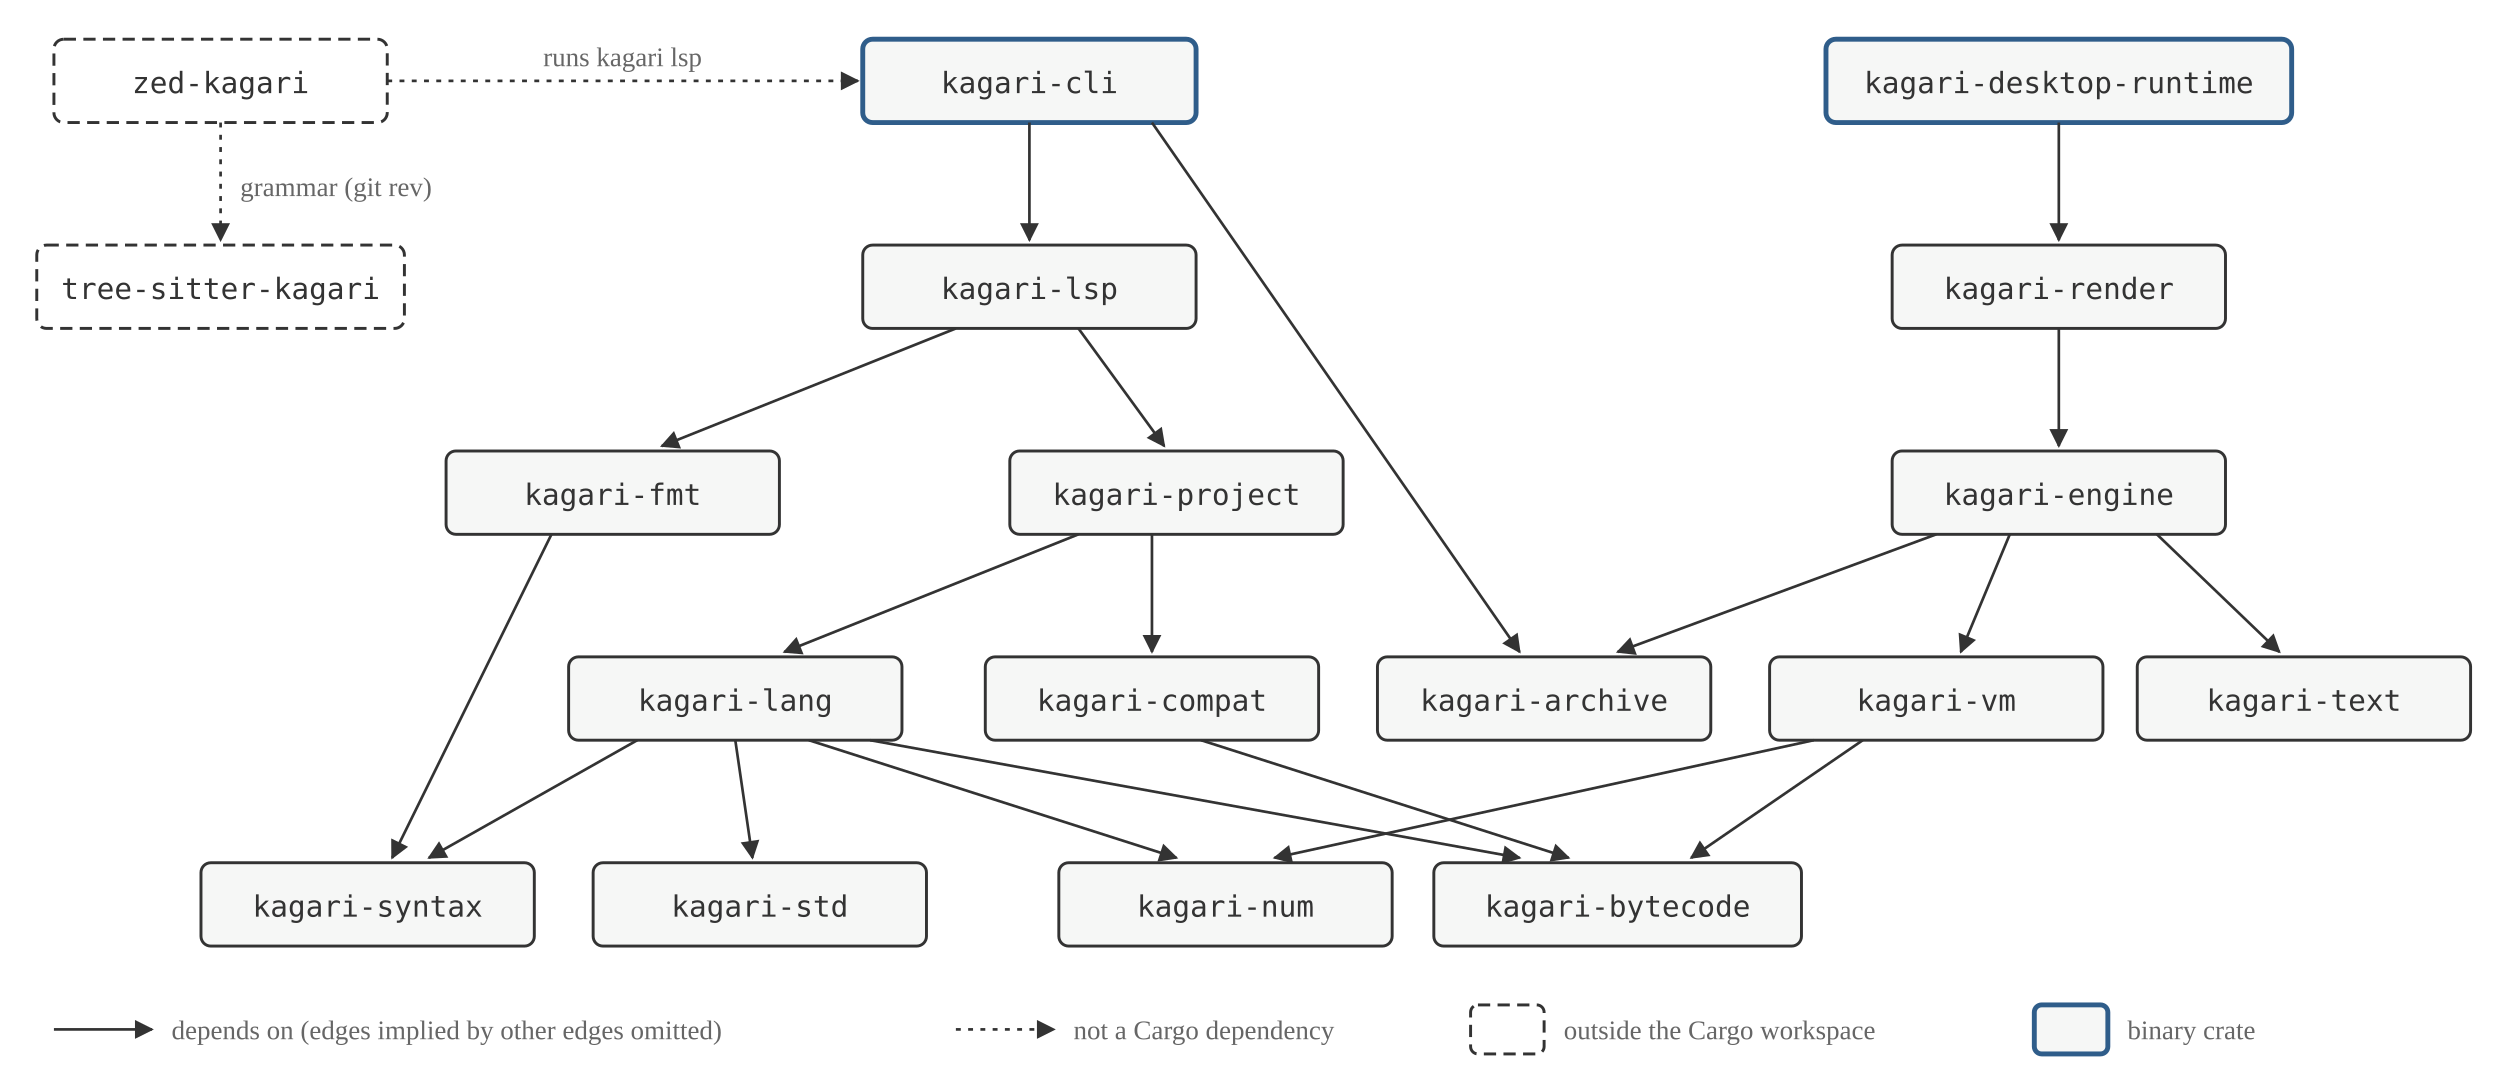
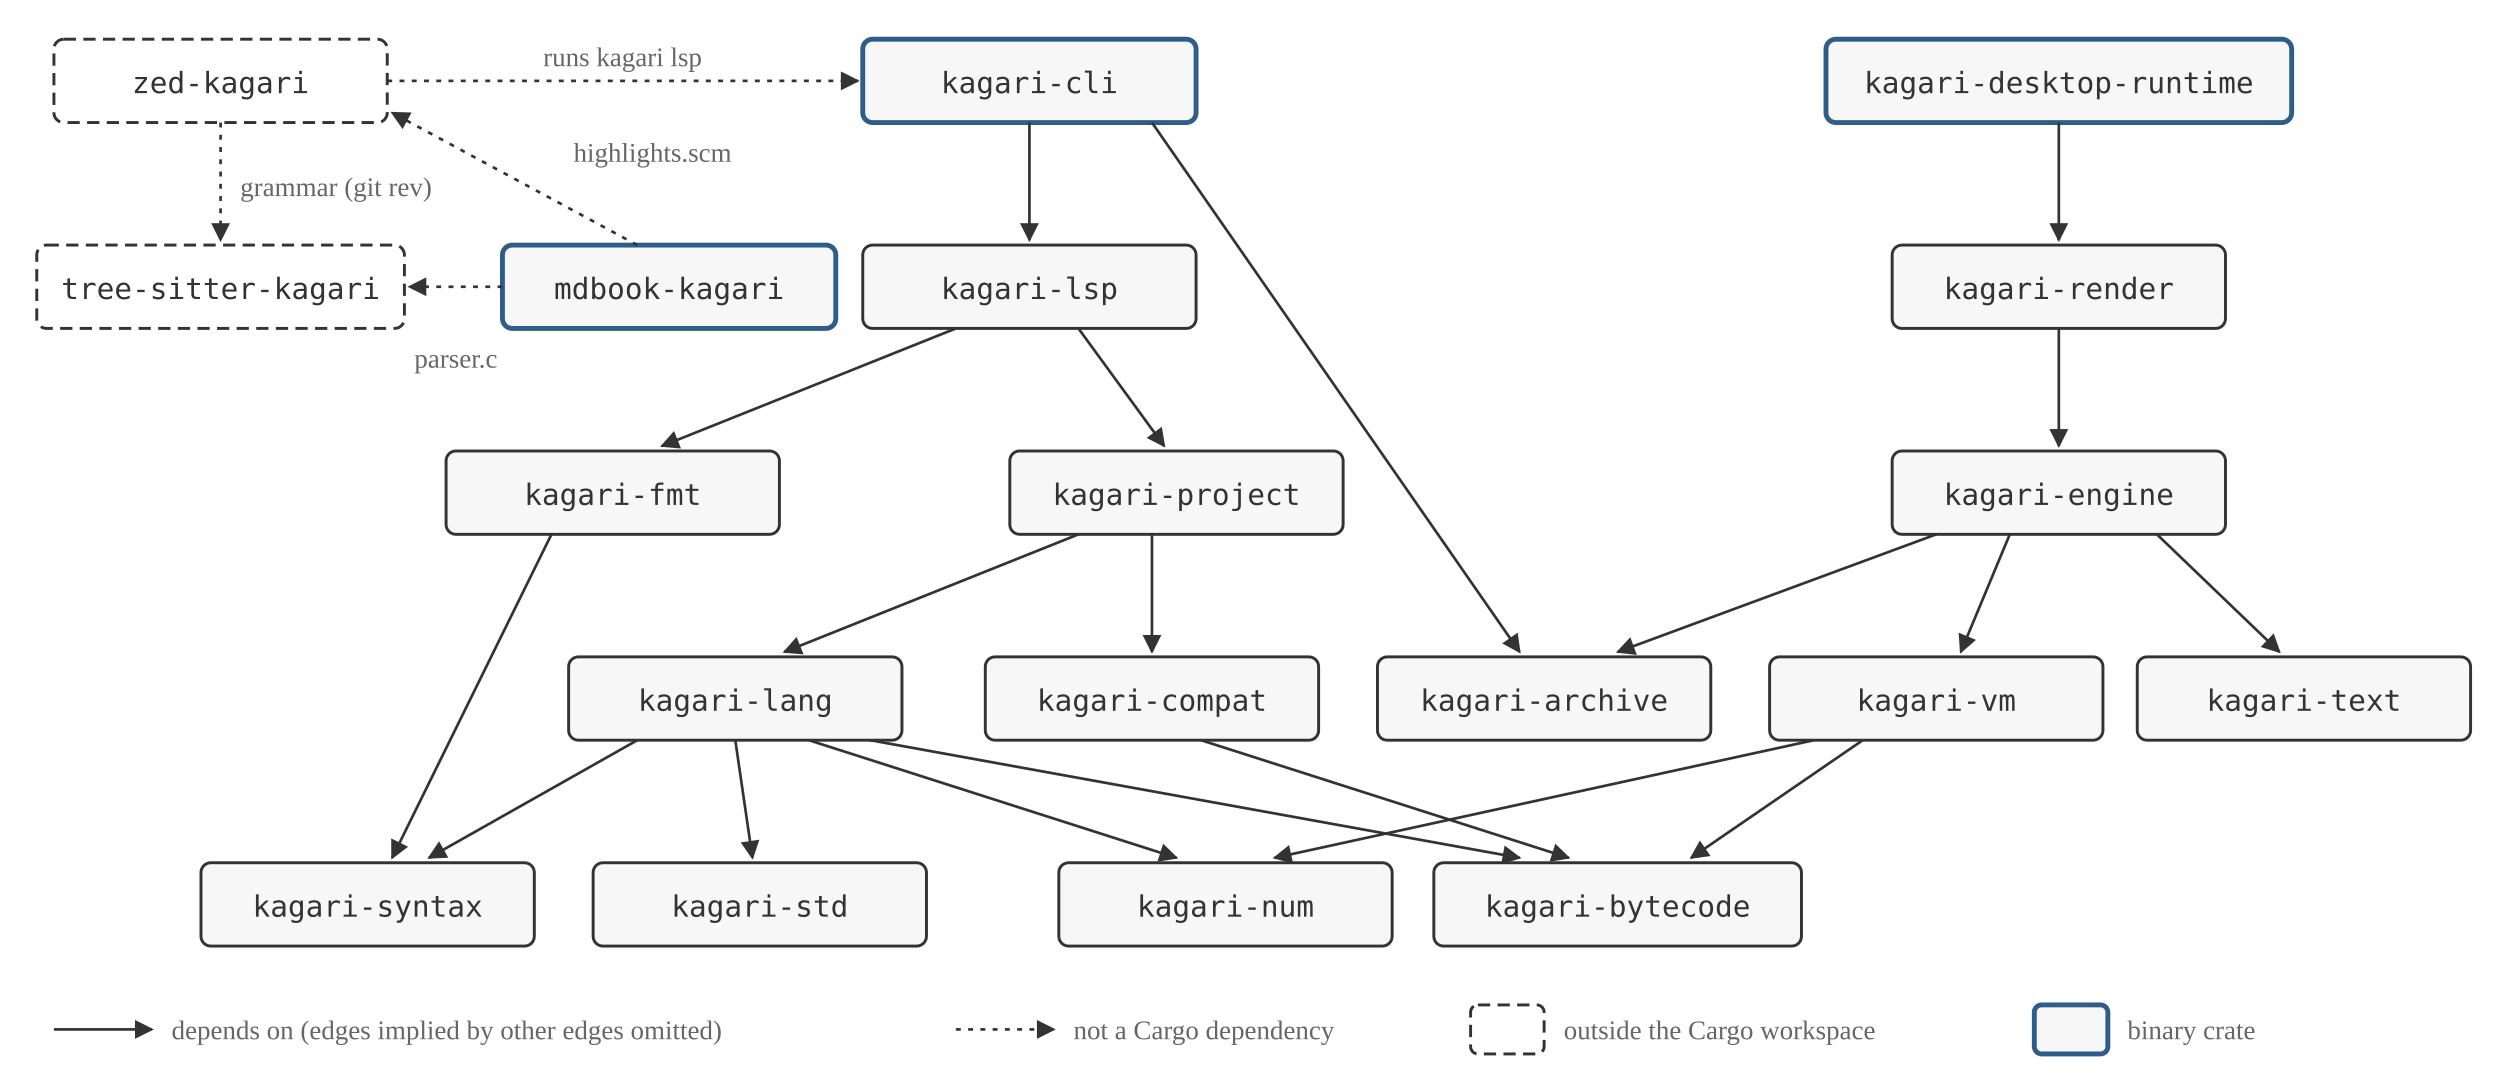
- <svg xmlns="http://www.w3.org/2000/svg" viewBox="0 0 1020 440" width="100%" style="max-width:1020px" role="img" aria-label="Crate dependency graph of the Kagari workspace: the kagari CLI depends on kagari-lsp and kagari-archive; kagari-lsp on kagari-project and kagari-fmt; kagari-project on kagari-compat and kagari-lang; kagari-lang on kagari-syntax, kagari-std, kagari-num and kagari-bytecode; the desktop runtime on kagari-render, which depends on kagari-engine, which depends on kagari-vm, kagari-text and kagari-archive; kagari-vm on kagari-bytecode and kagari-num. The Zed extension uses the tree-sitter grammar and runs kagari lsp.">
+ <svg xmlns="http://www.w3.org/2000/svg" viewBox="0 0 1020 440" width="100%" style="max-width:1020px" role="img" aria-label="Crate dependency graph of the Kagari workspace: the kagari CLI depends on kagari-lsp and kagari-archive; kagari-lsp on kagari-project and kagari-fmt; kagari-project on kagari-compat and kagari-lang; kagari-lang on kagari-syntax, kagari-std, kagari-num and kagari-bytecode; the desktop runtime on kagari-render, which depends on kagari-engine, which depends on kagari-vm, kagari-text and kagari-archive; kagari-vm on kagari-bytecode and kagari-num. The Zed extension uses the tree-sitter grammar and runs kagari lsp. The mdbook-kagari book preprocessor compiles the tree-sitter parser and reads the Zed extension's highlights.scm.">
  <style>
.kg-box{fill:var(--quote-bg,#f6f7f6);stroke:var(--fg,#333);stroke-width:1.2}
.kg-hl{fill:var(--quote-bg,#f6f7f6);stroke:var(--links,#2f5d8a);stroke-width:2}
.kg-ext{fill:none;stroke:var(--fg,#333);stroke-width:1.2;stroke-dasharray:5 3}
.kg-ln{fill:none;stroke:var(--fg,#333);stroke-width:1.1}
.kg-dot{fill:none;stroke:var(--fg,#333);stroke-width:1.1;stroke-dasharray:2 3}
.kg-head{fill:var(--fg,#333)}
.kg-t{fill:var(--fg,#333);font-size:12px}
.kg-s{fill:var(--fg,#333);font-size:11px;opacity:.75}
.kg-m{font-family:monospace}
.kg-c{text-anchor:middle}
</style>
  <defs>
    <marker id="kg-arrow-layout" viewBox="0 0 10 10" refX="9" refY="5" markerWidth="7" markerHeight="7" orient="auto-start-reverse">
      <path d="M0,0L10,5L0,10z" class="kg-head" />
    </marker>
  </defs>
  <rect x="22" y="16" width="136" height="34" rx="4" class="kg-ext" />
  <text x="90" y="38" class="kg-t kg-m kg-c">zed-kagari</text>
  <rect x="352" y="16" width="136" height="34" rx="4" class="kg-hl" />
  <text x="420" y="38" class="kg-t kg-m kg-c">kagari-cli</text>
  <rect x="745" y="16" width="190" height="34" rx="4" class="kg-hl" />
  <text x="840" y="38" class="kg-t kg-m kg-c">kagari-desktop-runtime</text>
  <rect x="15" y="100" width="150" height="34" rx="4" class="kg-ext" />
  <text x="90" y="122" class="kg-t kg-m kg-c">tree-sitter-kagari</text>
  <rect x="352" y="100" width="136" height="34" rx="4" class="kg-box" />
  <text x="420" y="122" class="kg-t kg-m kg-c">kagari-lsp</text>
+   <rect x="205" y="100" width="136" height="34" rx="4" class="kg-hl" />
+   <text x="273" y="122" class="kg-t kg-m kg-c">mdbook-kagari</text>
  <rect x="772" y="100" width="136" height="34" rx="4" class="kg-box" />
  <text x="840" y="122" class="kg-t kg-m kg-c">kagari-render</text>
  <rect x="182" y="184" width="136" height="34" rx="4" class="kg-box" />
  <text x="250" y="206" class="kg-t kg-m kg-c">kagari-fmt</text>
  <rect x="412" y="184" width="136" height="34" rx="4" class="kg-box" />
  <text x="480" y="206" class="kg-t kg-m kg-c">kagari-project</text>
  <rect x="772" y="184" width="136" height="34" rx="4" class="kg-box" />
  <text x="840" y="206" class="kg-t kg-m kg-c">kagari-engine</text>
  <rect x="232" y="268" width="136" height="34" rx="4" class="kg-box" />
  <text x="300" y="290" class="kg-t kg-m kg-c">kagari-lang</text>
  <rect x="402" y="268" width="136" height="34" rx="4" class="kg-box" />
  <text x="470" y="290" class="kg-t kg-m kg-c">kagari-compat</text>
  <rect x="562" y="268" width="136" height="34" rx="4" class="kg-box" />
  <text x="630" y="290" class="kg-t kg-m kg-c">kagari-archive</text>
  <rect x="722" y="268" width="136" height="34" rx="4" class="kg-box" />
  <text x="790" y="290" class="kg-t kg-m kg-c">kagari-vm</text>
  <rect x="872" y="268" width="136" height="34" rx="4" class="kg-box" />
  <text x="940" y="290" class="kg-t kg-m kg-c">kagari-text</text>
  <rect x="82" y="352" width="136" height="34" rx="4" class="kg-box" />
  <text x="150" y="374" class="kg-t kg-m kg-c">kagari-syntax</text>
  <rect x="242" y="352" width="136" height="34" rx="4" class="kg-box" />
  <text x="310" y="374" class="kg-t kg-m kg-c">kagari-std</text>
  <rect x="432" y="352" width="136" height="34" rx="4" class="kg-box" />
  <text x="500" y="374" class="kg-t kg-m kg-c">kagari-num</text>
  <rect x="585" y="352" width="150" height="34" rx="4" class="kg-box" />
  <text x="660" y="374" class="kg-t kg-m kg-c">kagari-bytecode</text>
  <path d="M420,50V98" class="kg-ln" marker-end="url(#kg-arrow-layout)" />
  <path d="M470,50L620,266" class="kg-ln" marker-end="url(#kg-arrow-layout)" />
  <path d="M440,134L475,182" class="kg-ln" marker-end="url(#kg-arrow-layout)" />
  <path d="M390,134L270,182" class="kg-ln" marker-end="url(#kg-arrow-layout)" />
  <path d="M470,218V266" class="kg-ln" marker-end="url(#kg-arrow-layout)" />
  <path d="M440,218L320,266" class="kg-ln" marker-end="url(#kg-arrow-layout)" />
  <path d="M225,218L160,350" class="kg-ln" marker-end="url(#kg-arrow-layout)" />
  <path d="M260,302L175,350" class="kg-ln" marker-end="url(#kg-arrow-layout)" />
  <path d="M300,302L307,350" class="kg-ln" marker-end="url(#kg-arrow-layout)" />
  <path d="M330,302L480,350" class="kg-ln" marker-end="url(#kg-arrow-layout)" />
  <path d="M355,302L620,350" class="kg-ln" marker-end="url(#kg-arrow-layout)" />
  <path d="M490,302L640,350" class="kg-ln" marker-end="url(#kg-arrow-layout)" />
  <path d="M760,302L690,350" class="kg-ln" marker-end="url(#kg-arrow-layout)" />
  <path d="M740,302L520,350" class="kg-ln" marker-end="url(#kg-arrow-layout)" />
  <path d="M820,218L800,266" class="kg-ln" marker-end="url(#kg-arrow-layout)" />
  <path d="M880,218L930,266" class="kg-ln" marker-end="url(#kg-arrow-layout)" />
  <path d="M790,218L660,266" class="kg-ln" marker-end="url(#kg-arrow-layout)" />
  <path d="M840,134V182" class="kg-ln" marker-end="url(#kg-arrow-layout)" />
  <path d="M840,50V98" class="kg-ln" marker-end="url(#kg-arrow-layout)" />
  <path d="M90,50V98" class="kg-dot" marker-end="url(#kg-arrow-layout)" />
  <text x="98" y="80" class="kg-s">grammar (git rev)</text>
  <path d="M158,33H350" class="kg-dot" marker-end="url(#kg-arrow-layout)" />
  <text x="254" y="27" class="kg-s kg-c">runs kagari lsp</text>
+   <path d="M205,117H167" class="kg-dot" marker-end="url(#kg-arrow-layout)" />
+   <text x="186" y="150" class="kg-s kg-c">parser.c</text>
+   <path d="M260,100L160,46" class="kg-dot" marker-end="url(#kg-arrow-layout)" />
+   <text x="234" y="66" class="kg-s">highlights.scm</text>
  <path d="M22,420H62" class="kg-ln" marker-end="url(#kg-arrow-layout)" />
  <text x="70" y="424" class="kg-s">depends on (edges implied by other edges omitted)</text>
  <path d="M390,420H430" class="kg-dot" marker-end="url(#kg-arrow-layout)" />
  <text x="438" y="424" class="kg-s">not a Cargo dependency</text>
  <rect x="600" y="410" width="30" height="20" rx="3" class="kg-ext" />
  <text x="638" y="424" class="kg-s">outside the Cargo workspace</text>
  <rect x="830" y="410" width="30" height="20" rx="3" class="kg-hl" />
  <text x="868" y="424" class="kg-s">binary crate</text>
</svg>
